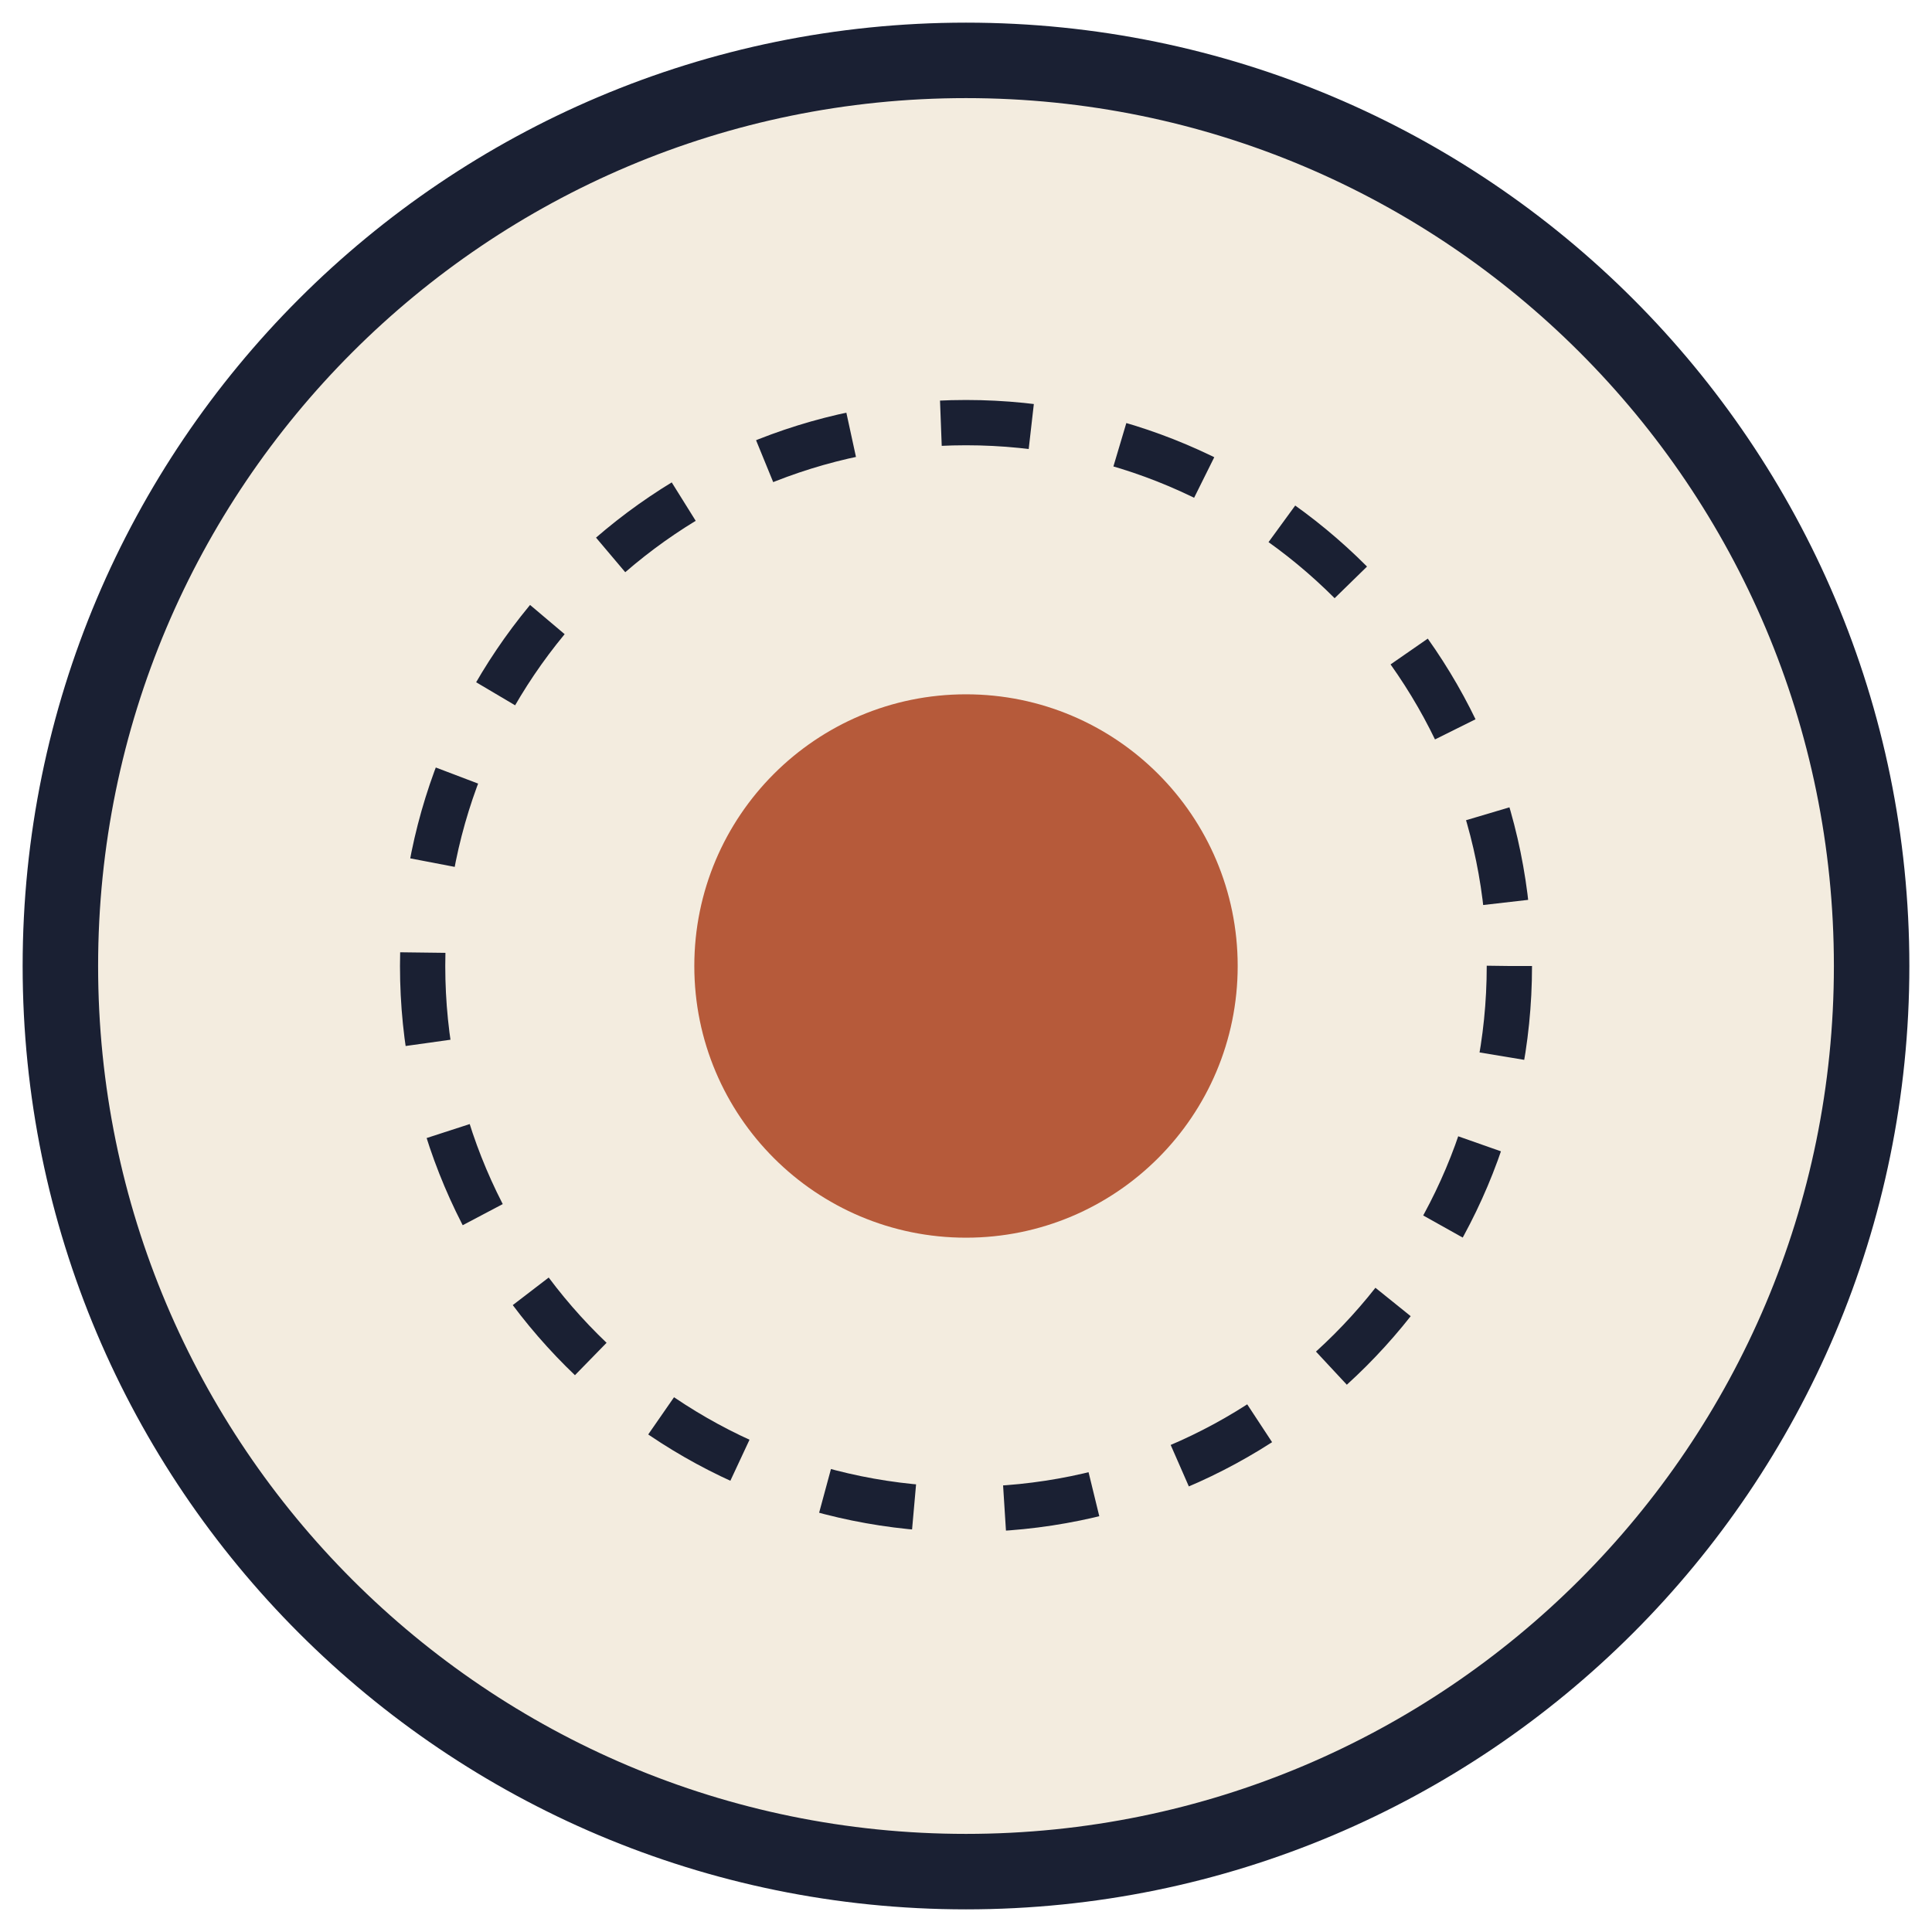
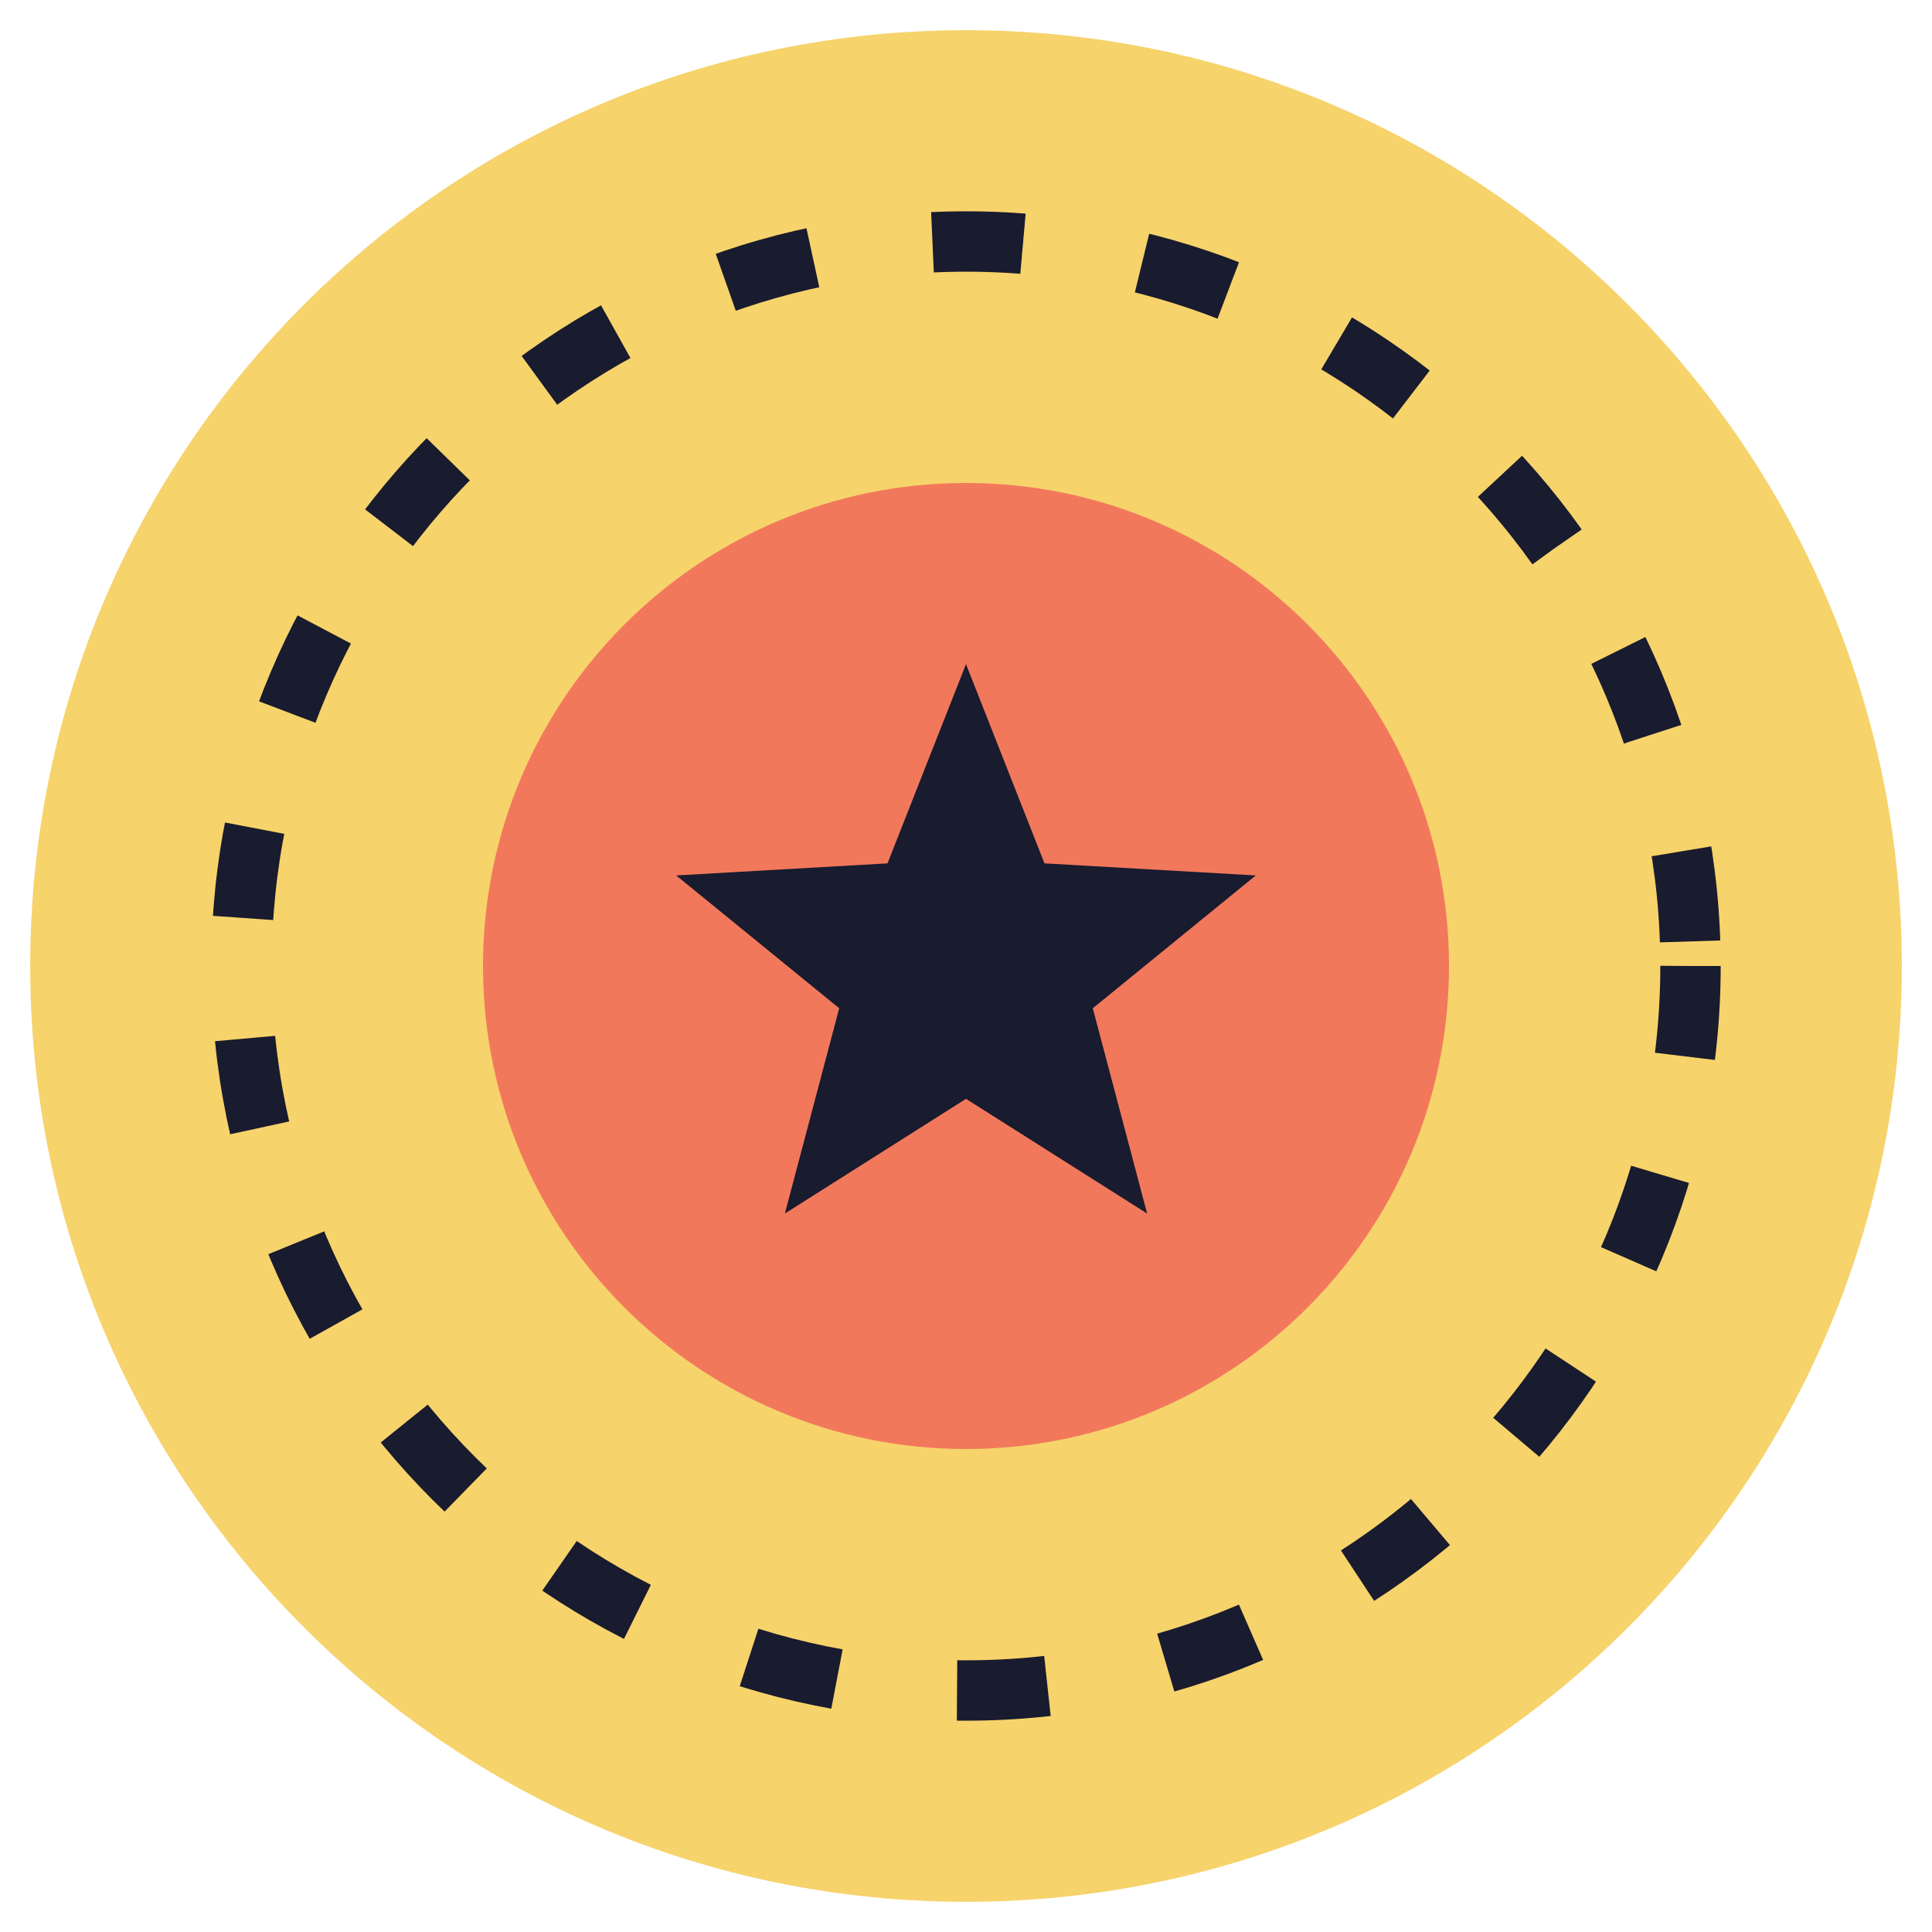
<svg xmlns="http://www.w3.org/2000/svg" viewBox="0 0 64 64">
-   <circle cx="32" cy="32" r="30" fill="#f3ecdf" stroke="#1a2033" stroke-width="2.5" />
-   <circle cx="32" cy="32" r="18" fill="none" stroke="#1a2033" stroke-width="1.5" stroke-dasharray="3 3" />
-   <circle cx="32" cy="32" r="9" fill="#b65a3a" />
+   <circle cx="32" cy="32" r="31" fill="#f6d36b" />
+   <circle cx="32" cy="32" r="24" fill="none" stroke="#191b2e" stroke-width="2" stroke-dasharray="3 4" />
+   <circle cx="32" cy="32" r="16" fill="#f2785c" />
+   <path d="M32 22l2.6 6.6 7 .4-5.4 4.4 1.8 6.8L32 36.4l-6 3.8 1.8-6.8-5.4-4.4 7-.4z" fill="#191b2e" />
</svg>
